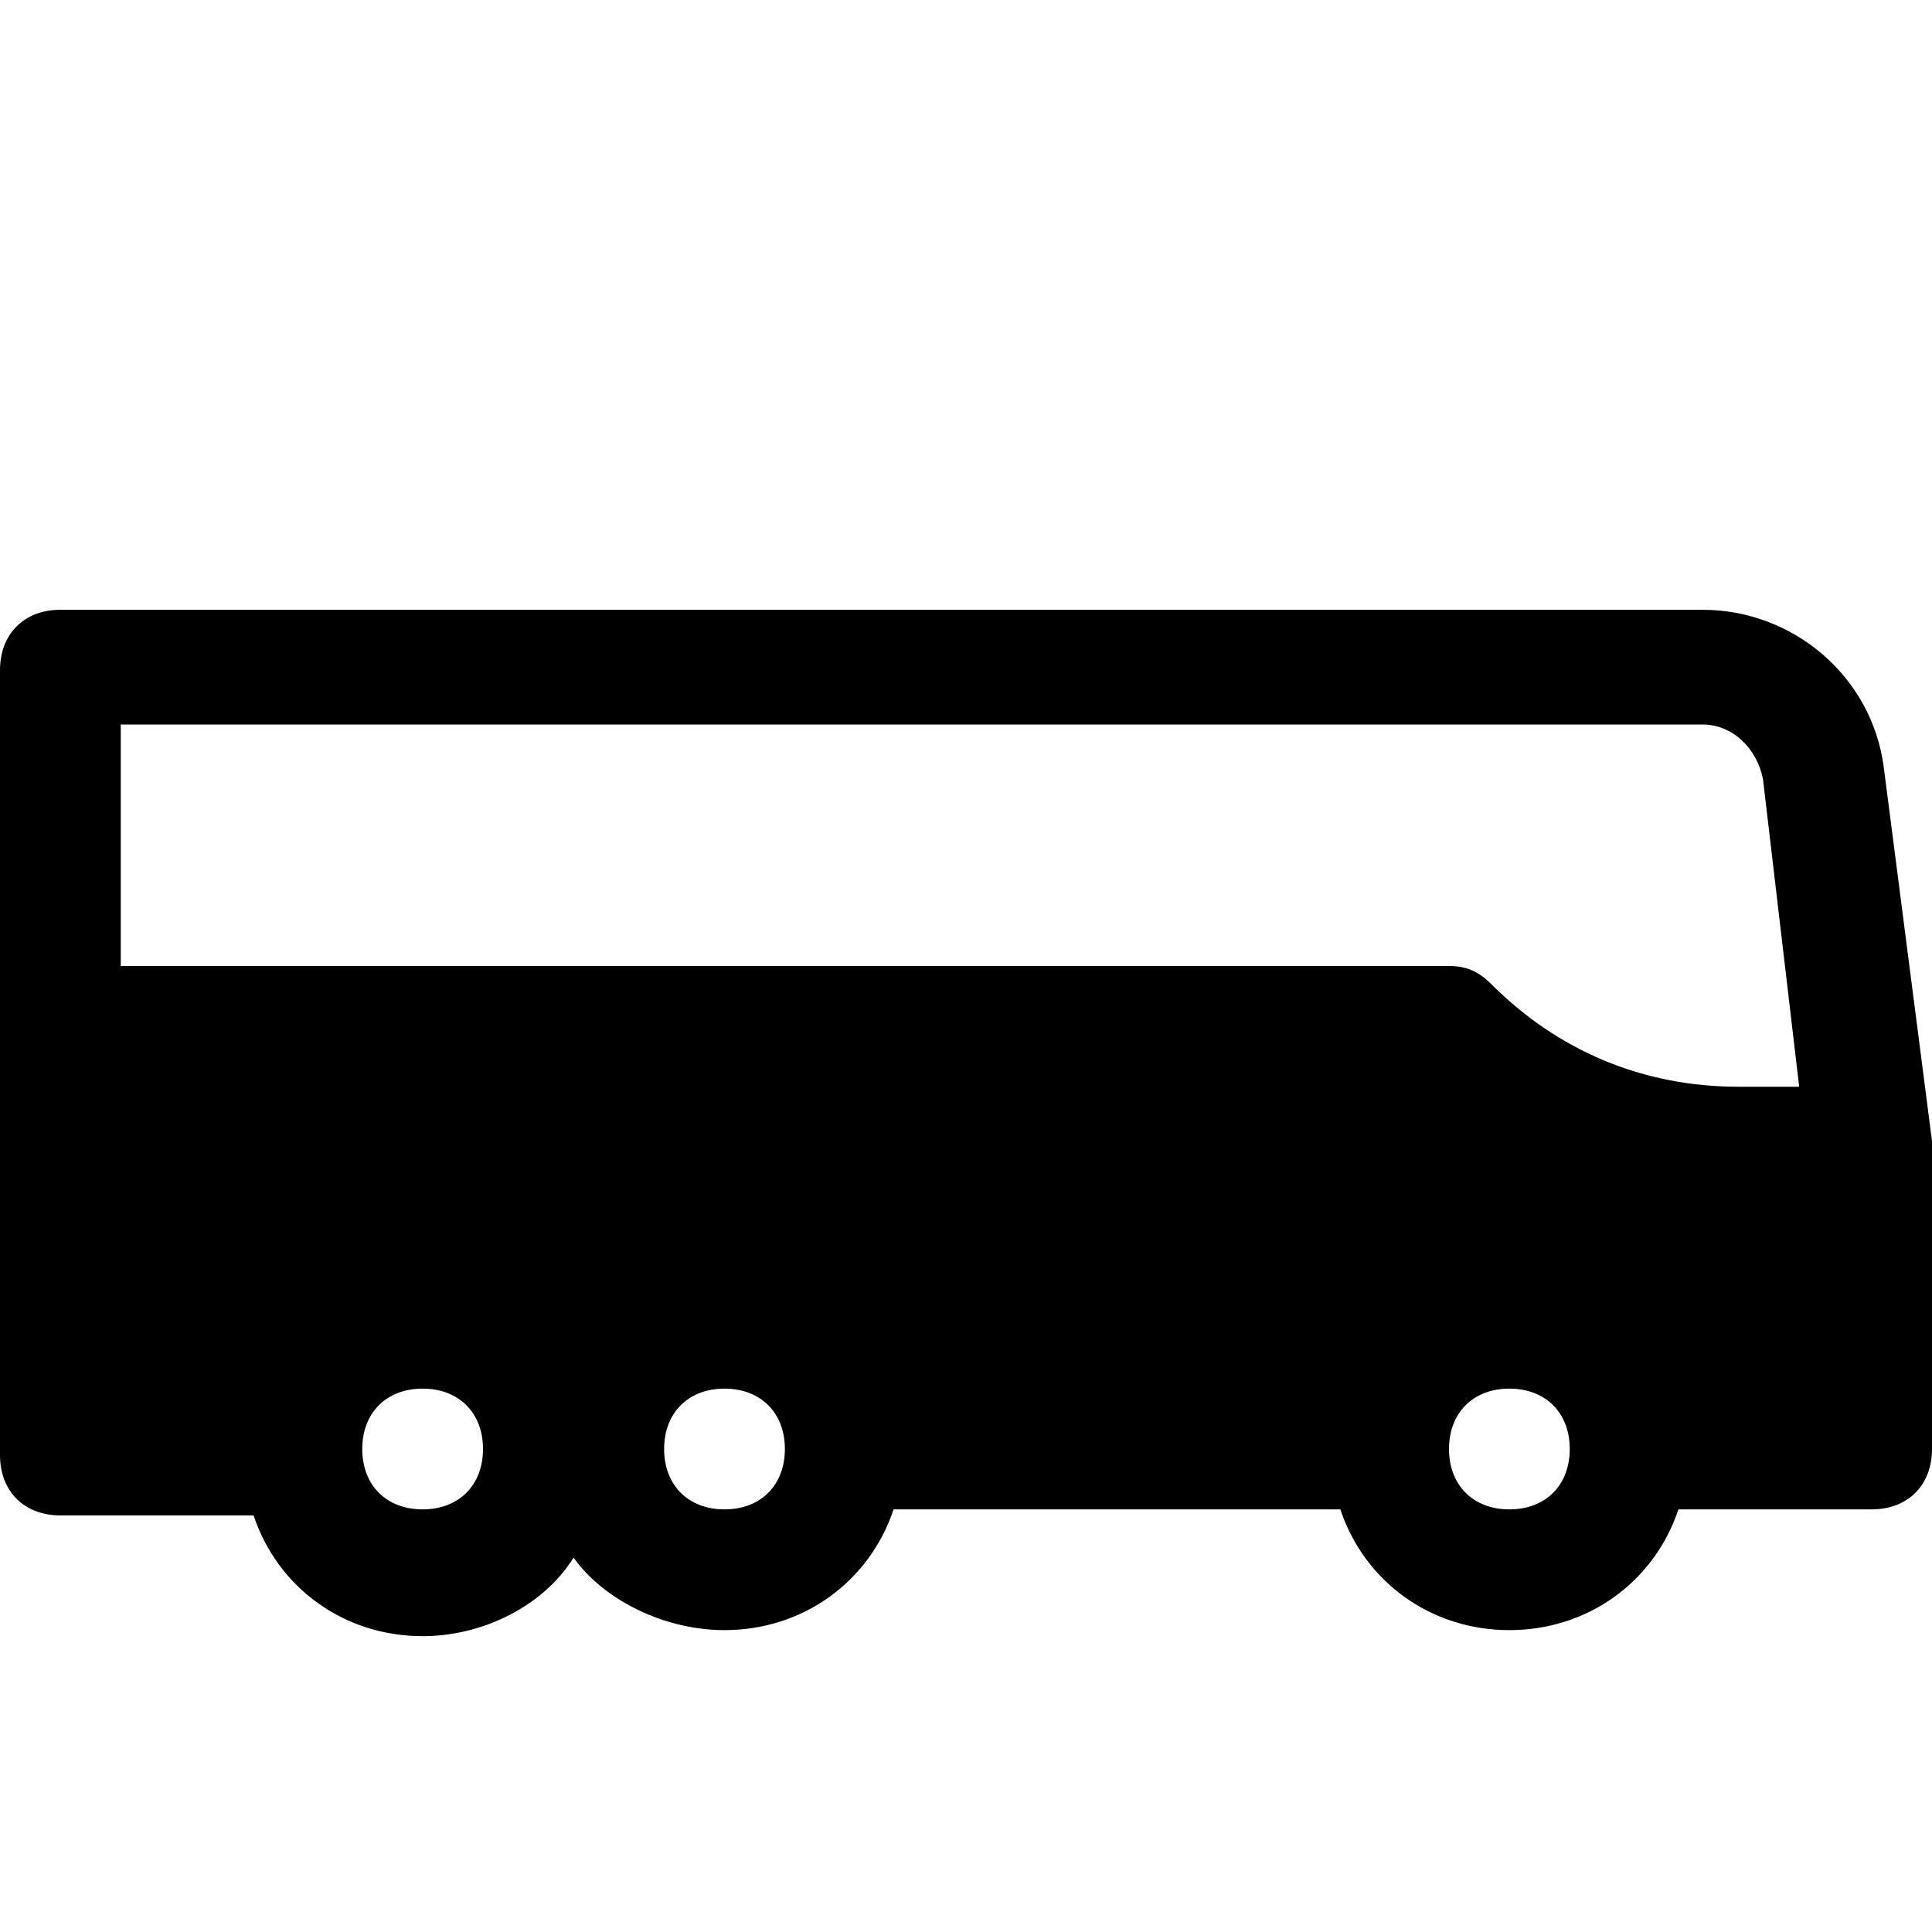
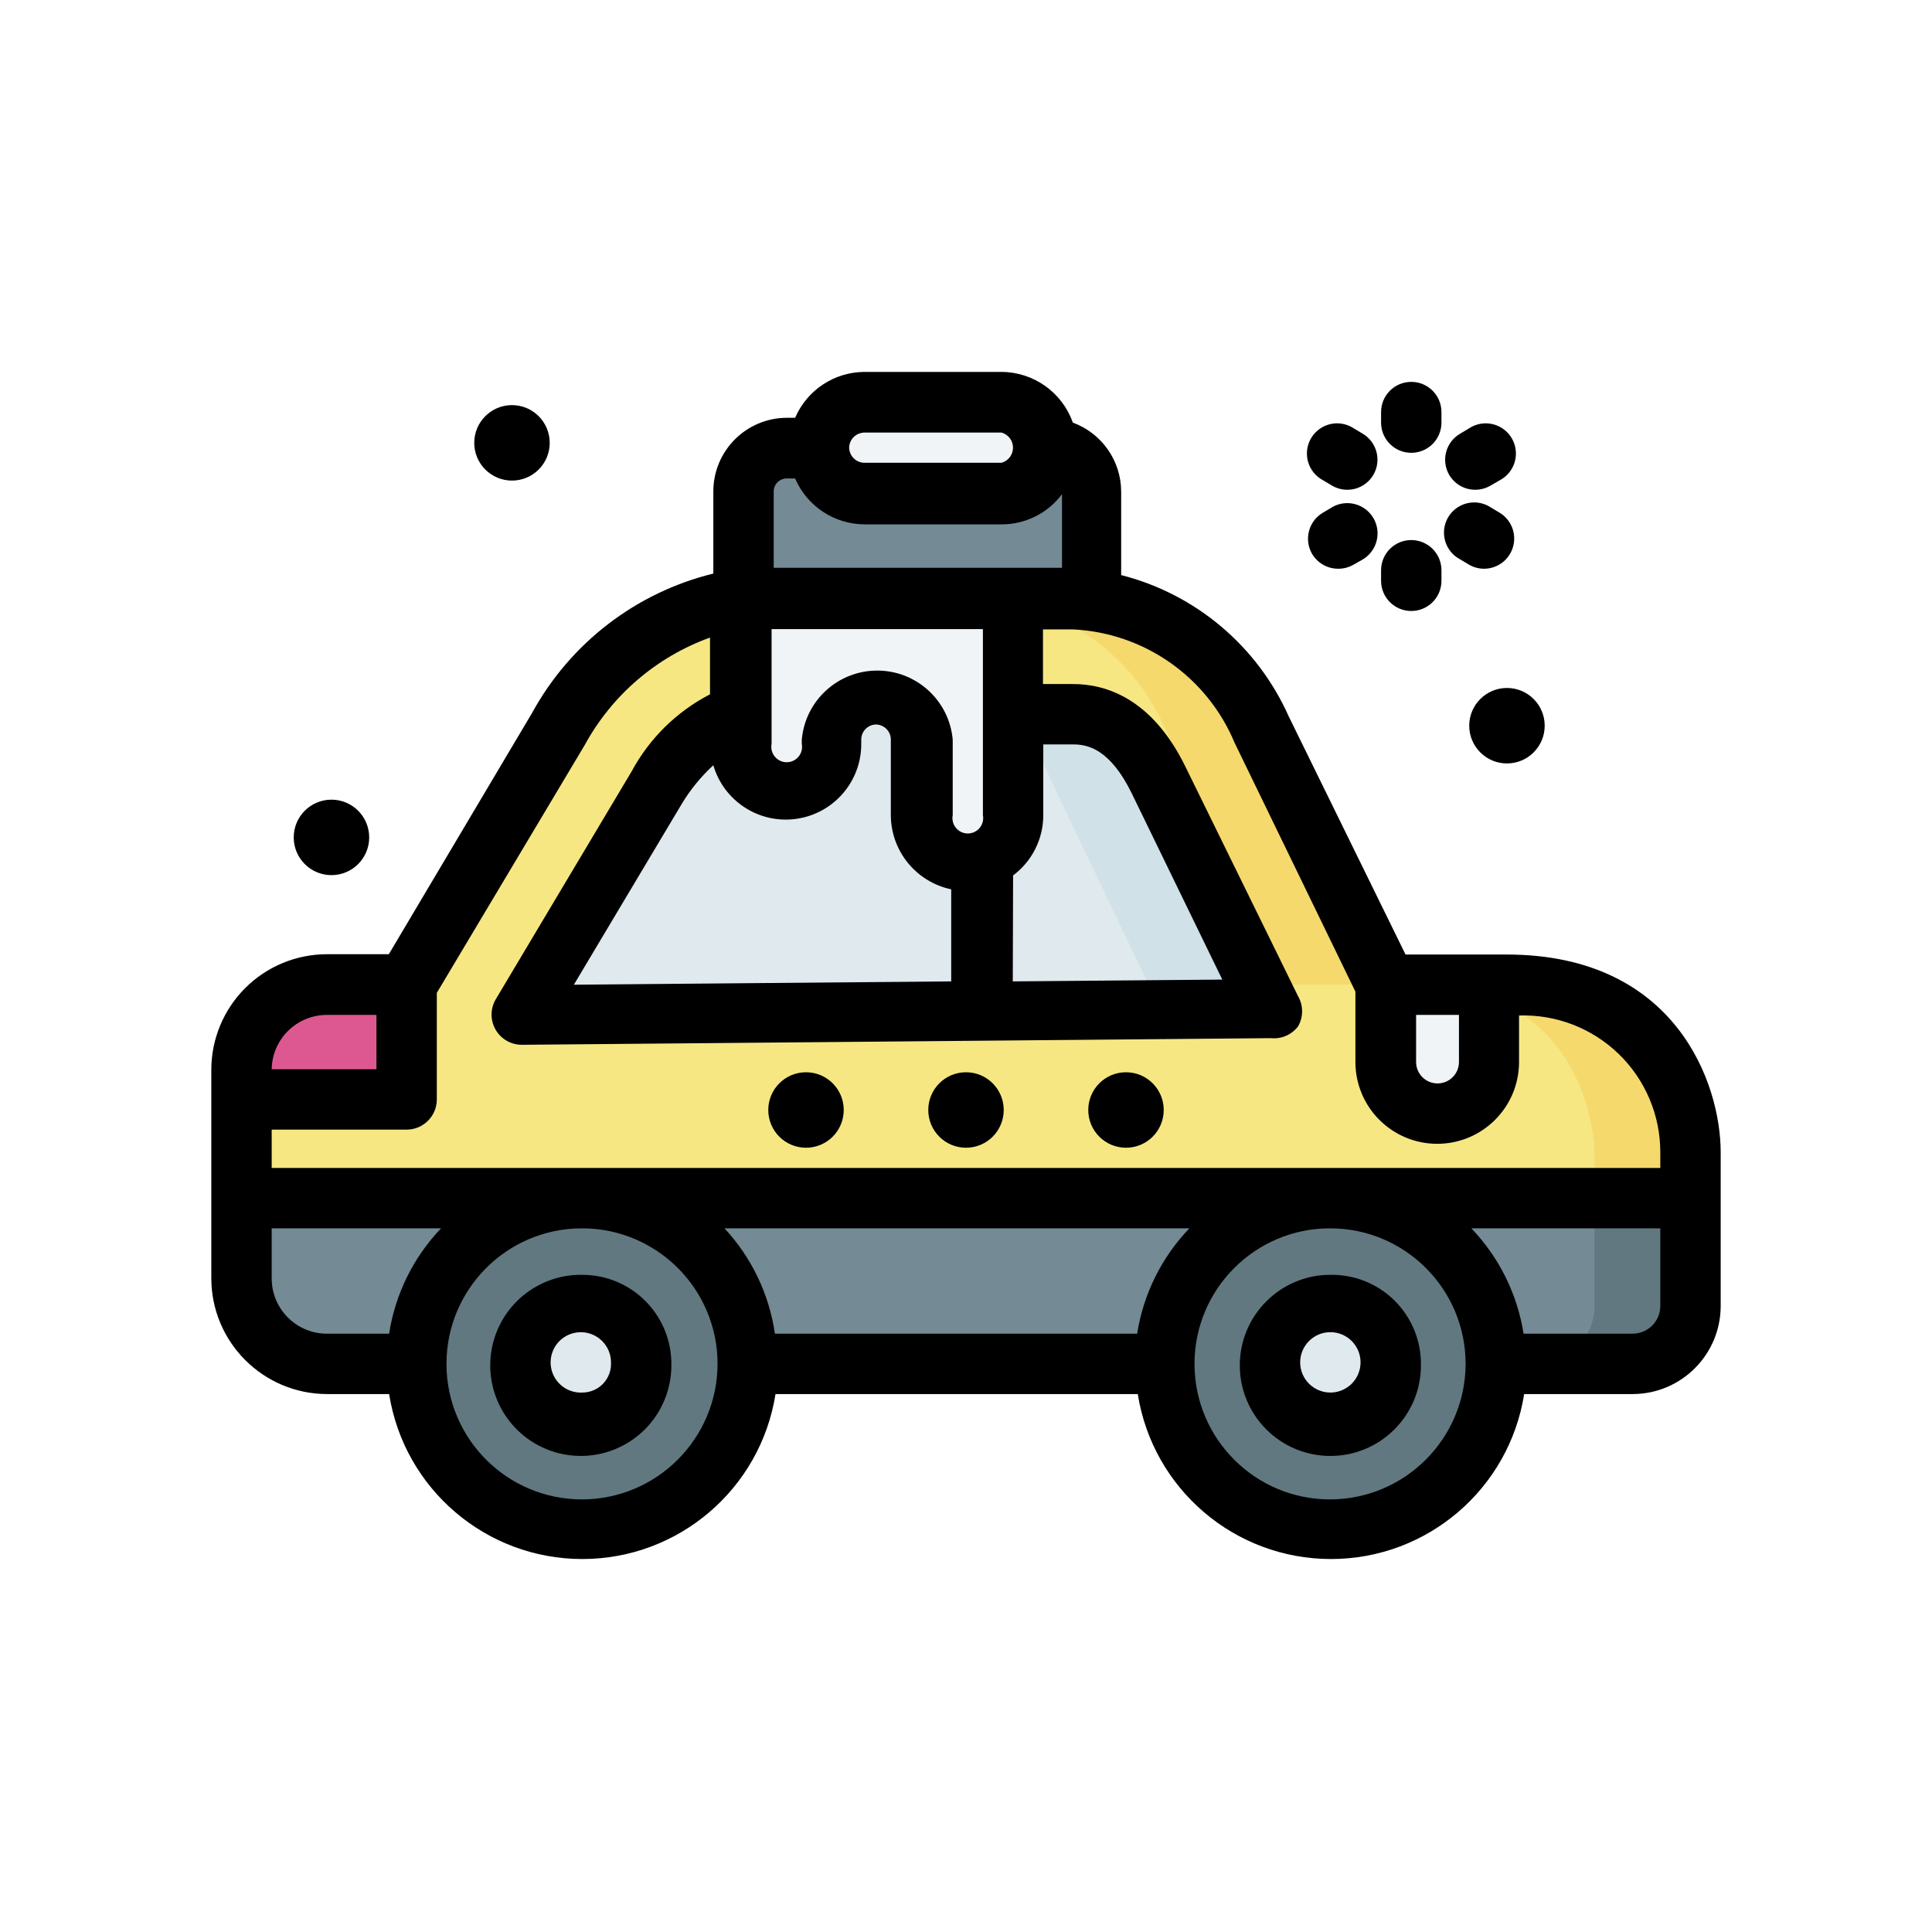
- <svg xmlns="http://www.w3.org/2000/svg" fill="#000000" height="800px" width="800px" version="1.1" id="Icons" viewBox="0 0 32 32" xml:space="preserve">
-   <path d="M32,18.9l-0.8-6.2c-0.2-1.5-1.5-2.6-3-2.6H1c-0.6,0-1,0.4-1,1v13c0,0.6,0.4,1,1,1h3.2c0.4,1.2,1.5,2,2.8,2  c1,0,2-0.5,2.5-1.3C10,26.5,11,27,12,27c1.3,0,2.4-0.8,2.8-2h7.4c0.4,1.2,1.5,2,2.8,2s2.4-0.8,2.8-2H31c0.6,0,1-0.4,1-1v-5  C32,19,32,18.9,32,18.9z M28.2,12c0.5,0,0.9,0.4,1,0.9l0.6,5.1h-1c-1.6,0-3-0.6-4.1-1.7C24.5,16.1,24.3,16,24,16H2v-4H28.2z M7,25  c-0.6,0-1-0.4-1-1c0,0,0,0,0,0s0,0,0,0c0-0.6,0.4-1,1-1c0.6,0,1,0.4,1,1S7.6,25,7,25z M12,25c-0.6,0-1-0.4-1-1s0.4-1,1-1s1,0.4,1,1  S12.6,25,12,25z M25,25c-0.6,0-1-0.4-1-1s0.4-1,1-1s1,0.4,1,1S25.6,25,25,25z" />
+ <svg xmlns="http://www.w3.org/2000/svg" width="800px" height="800px" viewBox="0 0 64 64">
+   <defs>
+     <style>.cls-1{fill:#748a95;}.cls-2{fill:#f0f4f7;}.cls-3{fill:#f6e782;}.cls-4{fill:#e0e9ee;}.cls-5{fill:#d0e1e8;}.cls-6{fill:#dd5891;}.cls-7{fill:#617880;}.cls-8{fill:#f5d96d;}</style>
+   </defs>
+   <g id="Taxi">
+     <path class="cls-1" d="M24.63,19.88V16.29a1.43,1.43,0,0,1,1.44-1.44H34.7a1.43,1.43,0,0,1,1.44,1.44v3.59L30.8,22Z" id="path57404-4" />
+     <path class="cls-2" d="M33.18,16.37a1.52,1.52,0,1,0,0-3H28.64a1.52,1.52,0,0,0,0,3Z" id="rect30373-7-5" />
+     <path class="cls-1" d="M56,39.69,32.11,37,8,39.69v2.66a2.83,2.83,0,0,0,2.83,2.83H54.08A1.92,1.92,0,0,0,56,43.26Z" id="path53481-30" />
+     <path class="cls-3" d="M45.94,32.62l-4.15-8.45a7.09,7.09,0,0,0-6.24-4.32H25.22c-2.89,0-5.23,1.83-6.71,4.32l-5,8.45L8,36.42v3.27H56V38.17a5.62,5.62,0,0,0-6.09-5.55h-.55l-1.71,1.61Z" id="path89747" />
+     <path class="cls-4" d="M24.52,23.74a4.56,4.56,0,0,0-2.74,2.37l-4.49,7.53H42.1l-3.72-7.8c-.73-1.53-1.71-2.18-2.83-2.18h-2Z" id="path59218-3" />
+     <path class="cls-5" d="M33.56,23.66l-1.28,0a3.27,3.27,0,0,1,2.52,2.16l3.73,7.8H42.1l-3.72-7.8c-.73-1.53-1.71-2.18-2.83-2.18Z" id="path104187" />
+     <path class="cls-2" d="M24.52,19.89v4.76a1.51,1.51,0,1,0,3,0v-.14a1.51,1.51,0,0,1,3,0V27a1.51,1.51,0,1,0,3,0V19.85Z" id="rect57533-9" />
+     <path class="cls-6" d="M8,36.42h5.47v-3.8H10.83A2.83,2.83,0,0,0,8,35.45Z" id="path89285" />
+     <path class="cls-7" d="M24.77,45.18a5.49,5.49,0,1,1-5.48-5.49A5.48,5.48,0,0,1,24.77,45.18Z" id="path53485-4" />
+     <path class="cls-7" d="M49.55,45.18a5.49,5.49,0,1,1-5.48-5.49A5.48,5.48,0,0,1,49.55,45.18Z" id="path53483-4" />
+     <path class="cls-4" d="M46,45.18a2,2,0,1,1-2-2A1.95,1.95,0,0,1,46,45.18Z" id="path53475-6" />
+     <path class="cls-4" d="M21.24,45.18a1.95,1.95,0,1,1-1.95-2A2,2,0,0,1,21.24,45.18Z" id="path53473-8" />
+     <path class="cls-7" d="M52.82,39.69v3.57a1.92,1.92,0,0,1-1.92,1.92h3.18A1.92,1.92,0,0,0,56,43.26V39.69Z" id="path99153" />
+     <path class="cls-8" d="M45.94,32.62l-4.15-8.45a7.09,7.09,0,0,0-6.24-4.32H32.37a7.09,7.09,0,0,1,6.24,4.32l4.14,8.45Zm3.42,0-.34.32c3.79,1.18,3.8,5.23,3.8,5.23v1.52H56V38.17a5.62,5.62,0,0,0-6.09-5.55Z" id="path99155" />
+     <path class="cls-2" d="M49.36,32.62v2.56a1.71,1.71,0,0,1-3.42,0V32.62Z" id="rect59345-0" />
+     <circle cx="10.98" cy="27.74" r="1.25" />
+     <circle cx="16.96" cy="14.67" r="1.25" />
+     <circle cx="49.92" cy="24.04" r="1.25" />
+     <circle cx="32" cy="36.77" r="1.25" />
+     <path d="M49.91,31.62H46.56l-3.87-7.89a8.33,8.33,0,0,0-5.55-4.68V16.29A2.44,2.44,0,0,0,35.54,14a2.52,2.52,0,0,0-2.36-1.68H28.64a2.51,2.51,0,0,0-2.3,1.52h-.27a2.44,2.44,0,0,0-2.44,2.44V19a9.39,9.39,0,0,0-6,4.61l-4.75,8H10.83A3.83,3.83,0,0,0,7,35.45v6.9a3.84,3.84,0,0,0,3.83,3.83h2.06a6.48,6.48,0,0,0,12.8,0h12a6.48,6.48,0,0,0,12.8,0h3.61A2.92,2.92,0,0,0,57,43.26V38.17C57,35.9,55.52,31.62,49.91,31.62Zm-3,2h1.42v1.56a.71.71,0,0,1-1.42,0ZM28.64,14.33h4.54a.52.52,0,0,1,0,1H28.64a.51.51,0,0,1-.51-.52h0A.51.51,0,0,1,28.64,14.33Zm-2.57,1.52h.27a2.51,2.51,0,0,0,2.3,1.52h4.54a2.49,2.49,0,0,0,2-1v2.44H25.63V16.29A.43.43,0,0,1,26.07,15.85Zm-2.44,9.5a2.5,2.5,0,0,0,4.9-.7v-.14A.5.5,0,0,1,29,24a.5.5,0,0,1,.51.5V27a2.52,2.52,0,0,0,2,2.46v3.05l-12.5.11,3.58-6A5.8,5.8,0,0,1,23.63,25.35ZM33.56,29a2.49,2.49,0,0,0,1-2V24.66h1c.49,0,1.22.17,1.93,1.62l3,6.17-6.94.06Zm-1-2a.51.51,0,1,1-1,0v-2.5a2.51,2.51,0,0,0-5,0v.14a.51.51,0,1,1-1,0v-3.8h7ZM19.37,24.68a7.71,7.71,0,0,1,4.15-3.56V23a6.17,6.17,0,0,0-2.6,2.56l-4.49,7.53a1,1,0,0,0,.86,1.52h0l24.81-.22A1,1,0,0,0,43,34a1,1,0,0,0,0-1L39.27,25.4c-1.11-2.27-2.64-2.74-3.72-2.74h-1V20.85h1a6.12,6.12,0,0,1,5.35,3.76l4,8.24v2.33a2.71,2.71,0,0,0,5.42,0V33.64A4.53,4.53,0,0,1,55,38.17v.52H9V37.42h4.47a1,1,0,0,0,1-1V32.89Zm18.3,19.5h-12A6.5,6.5,0,0,0,24,40.69H39.4A6.5,6.5,0,0,0,37.67,44.18ZM10.83,33.62h1.64v1.8H9A1.83,1.83,0,0,1,10.83,33.62ZM9,42.35V40.69h5.61a6.49,6.49,0,0,0-1.72,3.49H10.83A1.83,1.83,0,0,1,9,42.35Zm10.29,7.32a4.49,4.49,0,1,1,4.48-4.49A4.5,4.5,0,0,1,19.29,49.67Zm24.78,0a4.49,4.49,0,1,1,4.48-4.49A4.5,4.5,0,0,1,44.07,49.67Zm10-5.49H50.47a6.5,6.5,0,0,0-1.73-3.49H55v2.57A.92.92,0,0,1,54.08,44.18Z" />
+     <path d="M44.07,42.23a3,3,0,1,0,3,3A2.95,2.95,0,0,0,44.07,42.23Zm0,3.9a1,1,0,1,1,1-1A1,1,0,0,1,44.07,46.13Z" />
+     <path d="M19.29,42.23a3,3,0,1,0,2.95,3A2.95,2.95,0,0,0,19.29,42.23Zm0,3.9a1,1,0,1,1,.95-1A.95.95,0,0,1,19.29,46.13Z" />
+     <circle cx="37.3" cy="36.77" r="1.25" />
+     <circle cx="26.7" cy="36.77" r="1.25" />
+     <path d="M48.37,18.53l.3.18a1,1,0,0,0,.5.13,1,1,0,0,0,.5-1.86l-.3-.18a1,1,0,1,0-1,1.73Z" />
+     <path d="M44.13,16.09a1,1,0,0,0,1.37-.37,1,1,0,0,0-.37-1.36l-.3-.18a1,1,0,1,0-1,1.73Z" />
+     <path d="M43.46,18.34a1,1,0,0,0,.87.5,1,1,0,0,0,.5-.13l.3-.17a1,1,0,1,0-1-1.74l-.3.18A1,1,0,0,0,43.46,18.34Z" />
+     <path d="M48,15.72a1,1,0,0,0,1.37.37l.31-.18a1,1,0,1,0-1-1.73l-.3.18A1,1,0,0,0,48,15.72Z" />
+     <path d="M46.75,17.89a1,1,0,0,0-1,1v.35a1,1,0,0,0,2,0v-.35A1,1,0,0,0,46.75,17.89Z" />
+     <path d="M45.75,14a1,1,0,0,0,2,0v-.35a1,1,0,1,0-2,0Z" />
+   </g>
</svg>
